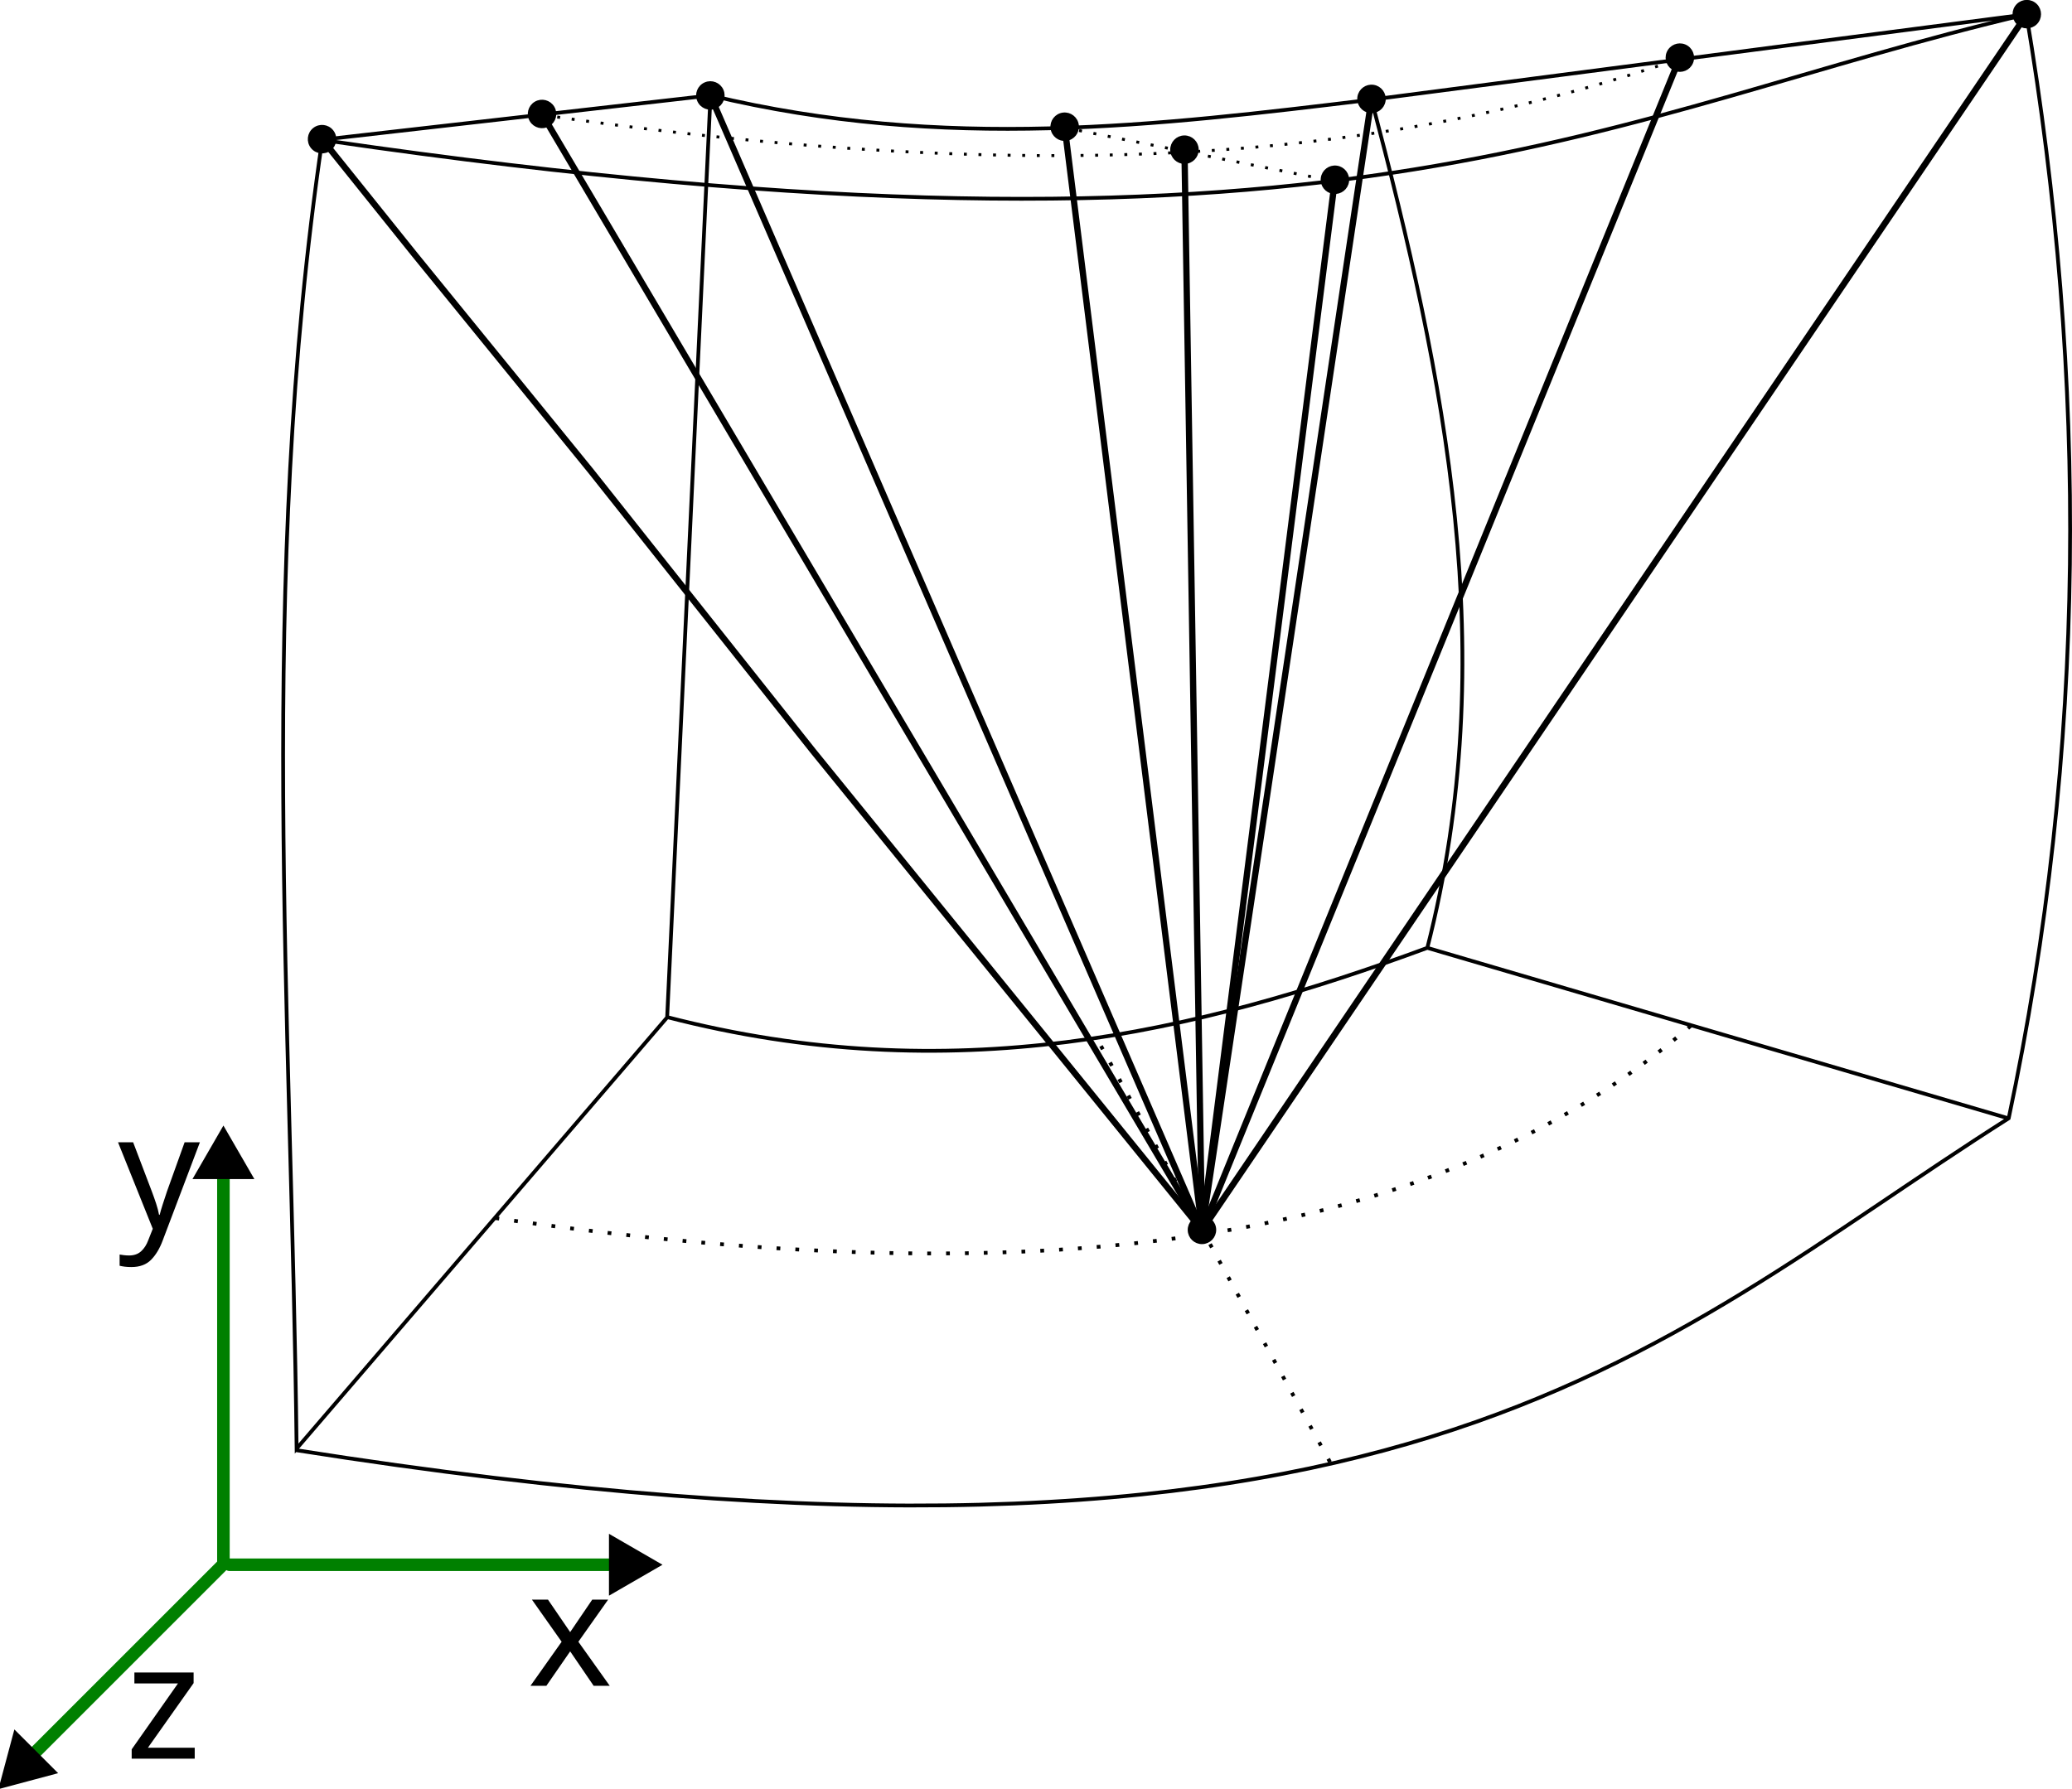
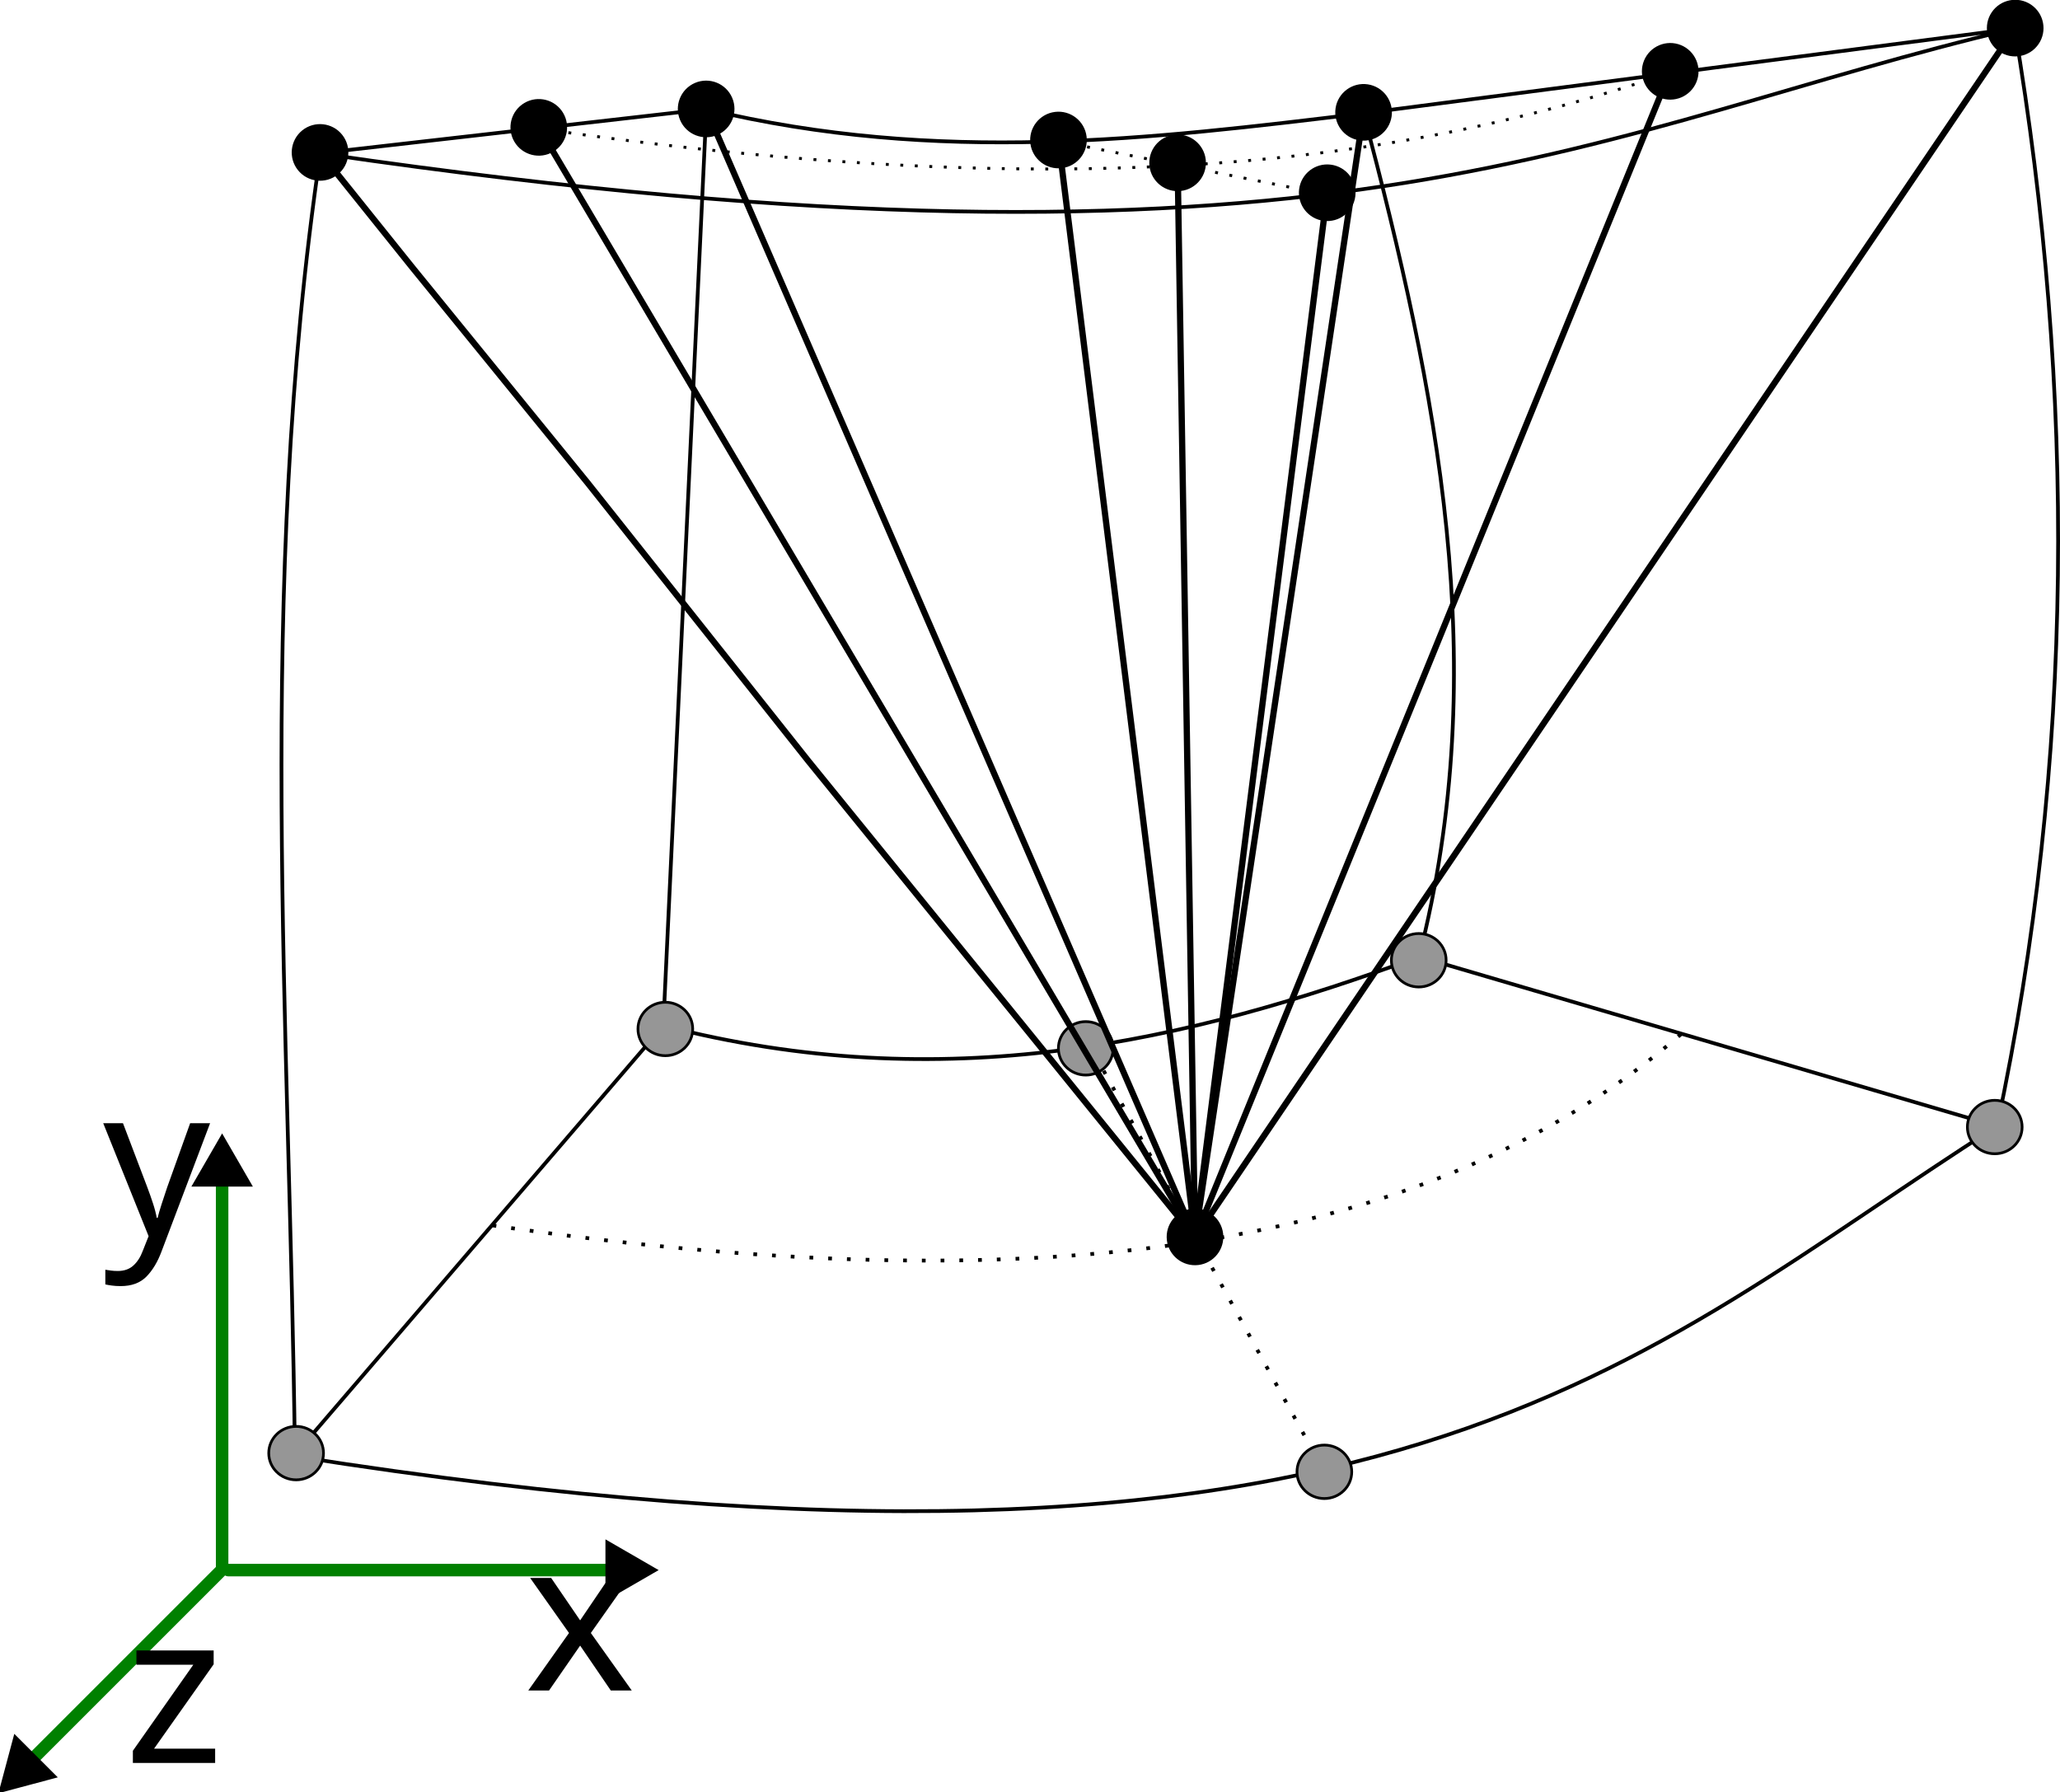
- <svg xmlns="http://www.w3.org/2000/svg" width="824.359" height="711.856" id="svg2" version="1.1">
+ <svg xmlns="http://www.w3.org/2000/svg" width="824.359" height="717.048" id="svg2" version="1.1">
  <defs id="defs4">
    <marker orient="auto" refY="0" refX="0" id="TriangleInM" style="overflow:visible">
      <path id="path4862" d="m 5.77,0 -8.65,5 0,-10 8.65,5 z" style="fill-rule:evenodd;stroke:#000000;stroke-width:1pt;marker-start:none" transform="scale(-0.4,-0.4)" />
    </marker>
    <marker orient="auto" refY="0" refX="0" id="TriangleInL" style="overflow:visible">
      <path id="path4859" d="m 5.77,0 -8.65,5 0,-10 8.65,5 z" style="fill-rule:evenodd;stroke:#000000;stroke-width:1pt;marker-start:none" transform="scale(-0.8,-0.8)" />
    </marker>
    <marker orient="auto" refY="0" refX="0" id="Arrow2Sstart" style="overflow:visible">
      <path id="path4755" style="font-size:12px;fill-rule:evenodd;stroke-width:0.625;stroke-linejoin:round" d="M 8.719,4.034 -2.207,0.016 8.719,-4.002 c -1.745,2.372 -1.735,5.617 -6e-7,8.035 z" transform="matrix(0.3,0,0,0.3,-0.69,0)" />
    </marker>
    <marker orient="auto" refY="0" refX="0" id="DotM" style="overflow:visible">
      <path id="path4790" d="m -2.5,-1 c 0,2.76 -2.24,5 -5,5 -2.76,0 -5,-2.24 -5,-5 0,-2.76 2.24,-5 5,-5 2.76,0 5,2.24 5,5 z" style="fill-rule:evenodd;stroke:#000000;stroke-width:1pt;marker-start:none;marker-end:none" transform="matrix(0.4,0,0,0.4,2.96,0.4)" />
    </marker>
    <marker orient="auto" refY="0" refX="0" id="TriangleInS" style="overflow:visible">
      <path id="path3922" d="m 5.77,0 -8.65,5 0,-10 8.65,5 z" style="fill-rule:evenodd;stroke:#000000;stroke-width:1pt;marker-start:none" transform="scale(-0.2,-0.2)" />
    </marker>
    <marker orient="auto" refY="0" refX="0" id="TriangleOutS" style="overflow:visible">
      <path id="path3931" d="m 5.77,0 -8.65,5 0,-10 8.65,5 z" style="fill-rule:evenodd;stroke:#000000;stroke-width:1pt;marker-start:none" transform="scale(0.2,0.2)" />
    </marker>
    <marker orient="auto" refY="0" refX="0" id="TriangleOutM" style="overflow:visible">
      <path id="path3928" d="m 5.77,0 -8.65,5 0,-10 8.65,5 z" style="fill-rule:evenodd;stroke:#000000;stroke-width:1pt;marker-start:none" transform="scale(0.4,0.4)" />
    </marker>
    <marker orient="auto" refY="0" refX="0" id="Arrow1Mend" style="overflow:visible">
      <path id="path3791" d="M 0,0 5,-5 -12.5,0 5,5 0,0 z" style="fill-rule:evenodd;stroke:#000000;stroke-width:1pt;marker-start:none" transform="matrix(-0.4,0,0,-0.4,-4,0)" />
    </marker>
    <marker orient="auto" refY="0" refX="0" id="Arrow1Mstart" style="overflow:visible">
      <path id="path3788" d="M 0,0 5,-5 -12.5,0 5,5 0,0 z" style="fill-rule:evenodd;stroke:#000000;stroke-width:1pt;marker-start:none" transform="matrix(0.4,0,0,0.4,4,0)" />
    </marker>
    <marker orient="auto" refY="0" refX="0" id="Arrow1Lstart" style="overflow:visible">
      <path id="path3782" d="M 0,0 5,-5 -12.5,0 5,5 0,0 z" style="fill-rule:evenodd;stroke:#000000;stroke-width:1pt;marker-start:none" transform="matrix(0.8,0,0,0.8,10,0)" />
    </marker>
    <marker orient="auto" refY="0" refX="0" id="Arrow2Send" style="overflow:visible">
      <path id="path3815" style="font-size:12px;fill-rule:evenodd;stroke-width:0.625;stroke-linejoin:round" d="M 8.719,4.034 -2.207,0.016 8.719,-4.002 c -1.745,2.372 -1.735,5.617 -6e-7,8.035 z" transform="matrix(-0.3,0,0,-0.3,0.69,0)" />
    </marker>
    <marker orient="auto" refY="0" refX="0" id="Arrow1Send" style="overflow:visible">
      <path id="path3797" d="M 0,0 5,-5 -12.5,0 5,5 0,0 z" style="fill-rule:evenodd;stroke:#000000;stroke-width:1pt;marker-start:none" transform="matrix(-0.2,0,0,-0.2,-1.2,0)" />
    </marker>
    <marker orient="auto" refY="0" refX="0" id="DotS" style="overflow:visible">
      <path id="path3850" d="m -2.5,-1 c 0,2.76 -2.24,5 -5,5 -2.76,0 -5,-2.24 -5,-5 0,-2.76 2.24,-5 5,-5 2.76,0 5,2.24 5,5 z" style="fill-rule:evenodd;stroke:#000000;stroke-width:1pt;marker-start:none;marker-end:none" transform="matrix(0.2,0,0,0.2,1.48,0.2)" />
    </marker>
    <marker orient="auto" refY="0" refX="0" id="DotL" style="overflow:visible">
      <path id="path3844" d="m -2.5,-1 c 0,2.76 -2.24,5 -5,5 -2.76,0 -5,-2.24 -5,-5 0,-2.76 2.24,-5 5,-5 2.76,0 5,2.24 5,5 z" style="fill-rule:evenodd;stroke:#000000;stroke-width:1pt;marker-start:none;marker-end:none" transform="matrix(0.8,0,0,0.8,5.92,0.8)" />
    </marker>
    <marker orient="auto" refY="0" refX="0" id="Arrow2Mstart" style="overflow:visible">
      <path id="path4260" style="font-size:12px;fill-rule:evenodd;stroke-width:0.625;stroke-linejoin:round" d="M 8.719,4.034 -2.207,0.016 8.719,-4.002 c -1.745,2.372 -1.735,5.617 -6e-7,8.035 z" transform="scale(0.6,0.6)" />
    </marker>
  </defs>
-   <g id="layer1" transform="translate(90.57835,-256.6069)">
-     <path style="fill:none;stroke:#000000;stroke-width:2.5;stroke-linecap:butt;stroke-linejoin:miter;stroke-miterlimit:8.367;stroke-opacity:1;stroke-dasharray:none;marker-start:url(#DotM)" d="m 37.618,312.058 36.808,45.883 70.136,86.2 88.34,111.318 89.946,110.747 64.86,80" id="path2996" />
-     <path style="fill:none;stroke:#000000;stroke-width:2.5;stroke-linecap:butt;stroke-linejoin:miter;stroke-miterlimit:8.367;stroke-opacity:1;stroke-dasharray:none;marker-start:url(#DotM)" d="M 125.128,302.044 387.697,746.203" id="path2998" />
-     <path style="fill:none;stroke:#000000;stroke-width:2.5;stroke-linecap:butt;stroke-linejoin:miter;stroke-miterlimit:8.367;stroke-opacity:1;stroke-dasharray:none;marker-start:url(#DotM)" d="M 192.083,294.684 387.768,746.296" id="path3000" />
-     <path style="fill:none;stroke:#000000;stroke-width:2.5;stroke-linecap:butt;stroke-linejoin:miter;stroke-miterlimit:8.367;stroke-opacity:1;stroke-dasharray:none;marker-start:url(#DotM)" d="m 333.02,307.134 54.61,438.422" id="path3002" />
-     <path style="fill:none;stroke:#000000;stroke-width:2.5;stroke-linecap:butt;stroke-linejoin:miter;stroke-miterlimit:8.367;stroke-opacity:1;stroke-dasharray:none;marker-start:url(#DotM);marker-end:url(#DotM)" d="m 380.67,316.268 6.96,429.859" id="path3004" />
-     <path style="fill:none;stroke:#000000;stroke-width:2.5;stroke-linecap:butt;stroke-linejoin:miter;stroke-miterlimit:8.367;stroke-opacity:1;stroke-dasharray:none;marker-start:url(#DotM);marker-end:none" d="M 440.517,328.238 387.589,746.133" id="path3006" />
-     <path style="fill:none;stroke:#000000;stroke-width:2.5;stroke-linecap:butt;stroke-linejoin:miter;stroke-miterlimit:8.367;stroke-opacity:1;stroke-dasharray:none;marker-start:url(#DotM)" d="M 455.065,296.062 387.617,746.074" id="path3008" />
-     <path style="fill:none;stroke:#000000;stroke-width:2.5;stroke-linecap:butt;stroke-linejoin:miter;stroke-miterlimit:8.367;stroke-opacity:1;stroke-dasharray:none;marker-start:url(#DotM)" d="M 577.727,279.63 387.768,745.971" id="path3010" />
-     <path style="fill:none;stroke:#000000;stroke-width:2.5;stroke-linecap:butt;stroke-linejoin:miter;stroke-miterlimit:8.367;stroke-opacity:1;stroke-dasharray:none;marker-start:url(#DotM)" d="M 715.739,262.315 387.814,745.893" id="path3012" />
+   <g id="layer1" transform="translate(90.57835,-250.8993)">
    <path id="path3024" style="fill:none;stroke:#000000;stroke-width:1.5;stroke-linecap:butt;stroke-linejoin:miter;stroke-miterlimit:4;stroke-opacity:1;stroke-dasharray:none" d="m 477.237,634.013 c 29.878,-116.445 7.026,-227.277 -22.147,-337.725 m 253.483,405.438 c 31.212,-146.935 31.442,-294.372 6.996,-439.786 M 27.136,833.675 c 441.102,69.564 535.972,-39.641 681.455,-132.054 0.124,-0.421 -0.13,0.054 -0.26,-0.021 L 477.299,633.798 C 384.544,668.01 287.33,690.498 174.764,661.334 M 715.768,262.319 C 548.377,301.57 451.473,370.122 58.361,315.262 51.493,314.303 44.673,313.334 37.622,312.299 11.799,487.161 25.45,659.613 27.434,833.063 L 174.854,661.465 c 0.034,-0.151 0.007,-0.221 0.007,-0.221 L 192.101,294.606 M 37.349,312.241 192.078,294.58 c 93.214,22.42 178.112,11.935 262.97,1.687 m -0.255,0.032 261.182,-34.032" />
+     <path style="fill:none;stroke:#000000;stroke-width:1.5;stroke-linecap:butt;stroke-linejoin:miter;stroke-miterlimit:4;stroke-opacity:1;stroke-dasharray:1.5, 6;stroke-dashoffset:0" d="M 438.587,838.433 345.809,669.871" id="path7726" />
+     <path style="fill:none;stroke:#000000;stroke-width:2.5;stroke-linecap:butt;stroke-linejoin:miter;stroke-miterlimit:8.367;stroke-opacity:1;stroke-dasharray:none;marker-start:url(#DotL)" d="m 37.618,312.058 36.808,45.883 70.136,86.2 88.34,111.318 89.946,110.747 64.86,80" id="path2996" />
+     <path style="fill:#969696;fill-opacity:1;fill-rule:evenodd;stroke:#000000;stroke-width:1px;stroke-linecap:butt;stroke-linejoin:miter;stroke-opacity:1" id="path5999-4" d="m 129.5,49.356 c 0,5.385 -4.533,9.75 -10.125,9.75 -5.592,0 -10.125,-4.365 -10.125,-9.75 0,-5.385 4.533,-9.75 10.125,-9.75 5.592,0 10.125,4.365 10.125,9.75 z" transform="matrix(1.082006,0,0,1.096815,214.7572,616.3285)" />
+     <path style="fill:none;stroke:#000000;stroke-width:2.5;stroke-linecap:butt;stroke-linejoin:miter;stroke-miterlimit:8.367;stroke-opacity:1;stroke-dasharray:none;marker-start:url(#DotL)" d="M 125.128,302.044 387.697,746.203" id="path2998" />
+     <path style="fill:none;stroke:#000000;stroke-width:2.5;stroke-linecap:butt;stroke-linejoin:miter;stroke-miterlimit:8.367;stroke-opacity:1;stroke-dasharray:none;marker-start:url(#DotL)" d="M 192.083,294.684 387.768,746.296" id="path3000" />
+     <path style="fill:none;stroke:#000000;stroke-width:2.5;stroke-linecap:butt;stroke-linejoin:miter;stroke-miterlimit:8.367;stroke-opacity:1;stroke-dasharray:none;marker-start:url(#DotL)" d="m 333.02,307.134 54.61,438.422" id="path3002" />
+     <path style="fill:none;stroke:#000000;stroke-width:2.5;stroke-linecap:butt;stroke-linejoin:miter;stroke-miterlimit:8.367;stroke-opacity:1;stroke-dasharray:none;marker-start:url(#DotL);marker-end:url(#DotL)" d="m 380.67,316.268 6.96,429.859" id="path3004" />
+     <path style="fill:none;stroke:#000000;stroke-width:2.5;stroke-linecap:butt;stroke-linejoin:miter;stroke-miterlimit:8.367;stroke-opacity:1;stroke-dasharray:none;marker-start:url(#DotL);marker-end:none" d="M 440.517,328.238 387.589,746.133" id="path3006" />
+     <path style="fill:none;stroke:#000000;stroke-width:2.5;stroke-linecap:butt;stroke-linejoin:miter;stroke-miterlimit:8.367;stroke-opacity:1;stroke-dasharray:none;marker-start:url(#DotL)" d="M 455.065,296.062 387.617,746.074" id="path3008" />
+     <path style="fill:none;stroke:#000000;stroke-width:2.5;stroke-linecap:butt;stroke-linejoin:miter;stroke-miterlimit:8.367;stroke-opacity:1;stroke-dasharray:none;marker-start:url(#DotL)" d="M 577.727,279.63 387.768,745.971" id="path3010" />
+     <path style="fill:none;stroke:#000000;stroke-width:2.5;stroke-linecap:butt;stroke-linejoin:miter;stroke-miterlimit:8.367;stroke-opacity:1;stroke-dasharray:none;marker-start:url(#DotL)" d="M 715.739,262.315 387.814,745.893" id="path3012" />
    <path style="fill:none;stroke:#000000;stroke-width:1.5;stroke-linecap:butt;stroke-linejoin:miter;stroke-miterlimit:4;stroke-opacity:1;stroke-dasharray:1.5, 6;stroke-dashoffset:0" d="m 106.55,741.332 c 197.153,28.755 366.903,18.395 476.713,-77.523" id="path7724" />
-     <path style="fill:none;stroke:#000000;stroke-width:1.5;stroke-linecap:butt;stroke-linejoin:miter;stroke-miterlimit:4;stroke-opacity:1;stroke-dasharray:1.5, 6;stroke-dashoffset:0" d="M 438.587,838.433 345.809,669.871" id="path7726" />
    <path style="fill:none;stroke:#000000;stroke-width:1.161;stroke-linecap:butt;stroke-linejoin:miter;stroke-miterlimit:4;stroke-opacity:1;stroke-dasharray:1.161, 4.644;stroke-dashoffset:0" d="m 333.054,307.413 107.232,21.329" id="path7728" />
    <path style="fill:none;stroke:#000000;stroke-width:1.161;stroke-linecap:butt;stroke-linejoin:miter;stroke-miterlimit:4;stroke-opacity:1;stroke-dasharray:1.161, 4.644;stroke-dashoffset:0" d="M 125.375,302.371 C 343.248,333.952 474.438,315.337 577.079,280.19" id="path7730" />
    <text xml:space="preserve" style="font-size:20px;font-style:normal;font-variant:normal;font-weight:normal;font-stretch:normal;line-height:125%;letter-spacing:0px;word-spacing:0px;fill:#000000;fill-opacity:1;stroke:none;font-family:Vijaya;-inkscape-font-specification:Vijaya" x="203.647" y="415.176" id="text7337" transform="translate(21.31127,259.5607)">
      <tspan id="tspan7339" x="203.647" y="415.176" />
    </text>
    <text xml:space="preserve" style="font-size:20px;font-style:normal;font-variant:normal;font-weight:normal;font-stretch:normal;line-height:125%;letter-spacing:0px;word-spacing:0px;fill:#000000;fill-opacity:1;stroke:none;font-family:Vijaya;-inkscape-font-specification:Vijaya" x="195.161" y="417.297" id="text7341" transform="translate(21.31127,259.5607)">
      <tspan id="tspan7343" x="195.161" y="417.297" />
    </text>
    <text xml:space="preserve" style="font-size:20px;font-style:normal;font-variant:normal;font-weight:normal;font-stretch:normal;line-height:125%;letter-spacing:0px;word-spacing:0px;fill:#000000;fill-opacity:1;stroke:none;font-family:Vijaya;-inkscape-font-specification:Vijaya" x="222.739" y="400.327" id="text7383" transform="translate(21.31127,259.5607)">
      <tspan id="tspan7385" x="222.739" y="400.327" />
    </text>
    <path style="fill:none;stroke:#008000;stroke-width:5;stroke-linecap:butt;stroke-linejoin:miter;stroke-miterlimit:4;stroke-opacity:1;stroke-dasharray:none;marker-end:url(#TriangleInM)" d="m -1.689,879.213 c 0,-160.75 0,-160.5 0,-160.5" id="path6012" />
    <path style="fill:none;stroke:#008000;stroke-width:5;stroke-linecap:butt;stroke-linejoin:miter;stroke-miterlimit:4;stroke-opacity:1;stroke-dasharray:none;marker-start:url(#TriangleInM);marker-end:none" d="m 158.796,879.283 c -160.75,0 -160.5,0 -160.5,0" id="path6012-1" />
    <path style="fill:none;stroke:#008000;stroke-width:5;stroke-linecap:butt;stroke-linejoin:miter;stroke-miterlimit:4;stroke-opacity:1;stroke-dasharray:none;marker-end:url(#TriangleInM)" d="m -1.514,878.883 c -79.779,79.779 -79.655,79.655 -79.655,79.655" id="path6012-1-7" />
    <text xml:space="preserve" style="font-size:64px;font-style:normal;font-variant:normal;font-weight:normal;font-stretch:normal;line-height:125%;letter-spacing:0px;word-spacing:0px;fill:#000000;fill-opacity:1;stroke:none;font-family:Vijaya;-inkscape-font-specification:Vijaya" x="119.311" y="927.463" id="text8537">
-       <tspan id="tspan8539" x="119.311" y="927.463">x</tspan>
+       <tspan id="tspan8539" x="119.311" y="927.463" style="font-size:84px">x</tspan>
    </text>
-     <text xml:space="preserve" style="font-size:64px;font-style:normal;font-variant:normal;font-weight:normal;font-stretch:normal;line-height:125%;letter-spacing:0px;word-spacing:0px;fill:#000000;fill-opacity:1;stroke:none;font-family:Vijaya;-inkscape-font-specification:Vijaya" x="-43.689" y="745.463" id="text8541">
-       <tspan id="tspan8543" x="-43.689" y="745.463">y</tspan>
+     <text xml:space="preserve" style="font-size:64px;font-style:normal;font-variant:normal;font-weight:normal;font-stretch:normal;line-height:125%;letter-spacing:0px;word-spacing:0px;fill:#000000;fill-opacity:1;stroke:none;font-family:Vijaya;-inkscape-font-specification:Vijaya" x="-49.346" y="745.463" id="text8541">
+       <tspan id="tspan8543" x="-49.346" y="745.463" style="font-size:84px">y</tspan>
    </text>
    <text xml:space="preserve" style="font-size:64px;font-style:normal;font-variant:normal;font-weight:normal;font-stretch:normal;line-height:125%;letter-spacing:0px;word-spacing:0px;fill:#000000;fill-opacity:1;stroke:none;font-family:Vijaya;-inkscape-font-specification:Vijaya" x="-40.689" y="956.463" id="text8545">
-       <tspan id="tspan8547" x="-40.689" y="956.463">z</tspan>
+       <tspan id="tspan8547" x="-40.689" y="956.463" style="font-size:84px">z</tspan>
    </text>
+     <path style="fill:#969696;fill-opacity:1;fill-rule:evenodd;stroke:#000000;stroke-width:1px;stroke-linecap:butt;stroke-linejoin:miter;stroke-opacity:1" id="path5999" d="m 129.5,49.356 c 0,5.385 -4.533,9.75 -10.125,9.75 -5.592,0 -10.125,-4.365 -10.125,-9.75 0,-5.385 4.533,-9.75 10.125,-9.75 5.592,0 10.125,4.365 10.125,9.75 z" transform="matrix(1.082006,0,0,1.096815,-101.2428,778.3285)" />
+     <path style="fill:#969696;fill-opacity:1;fill-rule:evenodd;stroke:#000000;stroke-width:1px;stroke-linecap:butt;stroke-linejoin:miter;stroke-opacity:1" id="path5999-1" d="m 129.5,49.356 c 0,5.385 -4.533,9.75 -10.125,9.75 -5.592,0 -10.125,-4.365 -10.125,-9.75 0,-5.385 4.533,-9.75 10.125,-9.75 5.592,0 10.125,4.365 10.125,9.75 z" transform="matrix(1.082006,0,0,1.096815,46.50722,608.5785)" />
+     <path style="fill:#969696;fill-opacity:1;fill-rule:evenodd;stroke:#000000;stroke-width:1px;stroke-linecap:butt;stroke-linejoin:miter;stroke-opacity:1" id="path5999-7" d="m 129.5,49.356 c 0,5.385 -4.533,9.75 -10.125,9.75 -5.592,0 -10.125,-4.365 -10.125,-9.75 0,-5.385 4.533,-9.75 10.125,-9.75 5.592,0 10.125,4.365 10.125,9.75 z" transform="matrix(1.082006,0,0,1.096815,310.2337,785.8119)" />
+     <path style="fill:#969696;fill-opacity:1;fill-rule:evenodd;stroke:#000000;stroke-width:1px;stroke-linecap:butt;stroke-linejoin:miter;stroke-opacity:1" id="path5999-0" d="m 129.5,49.356 c 0,5.385 -4.533,9.75 -10.125,9.75 -5.592,0 -10.125,-4.365 -10.125,-9.75 0,-5.385 4.533,-9.75 10.125,-9.75 5.592,0 10.125,4.365 10.125,9.75 z" transform="matrix(1.082006,0,0,1.096815,348.0072,581.0785)" />
+     <path style="fill:#969696;fill-opacity:1;fill-rule:evenodd;stroke:#000000;stroke-width:1px;stroke-linecap:butt;stroke-linejoin:miter;stroke-opacity:1" id="path5999-9" d="m 129.5,49.356 c 0,5.385 -4.533,9.75 -10.125,9.75 -5.592,0 -10.125,-4.365 -10.125,-9.75 0,-5.385 4.533,-9.75 10.125,-9.75 5.592,0 10.125,4.365 10.125,9.75 z" transform="matrix(1.082006,0,0,1.096815,578.5072,647.8285)" />
  </g>
</svg>
